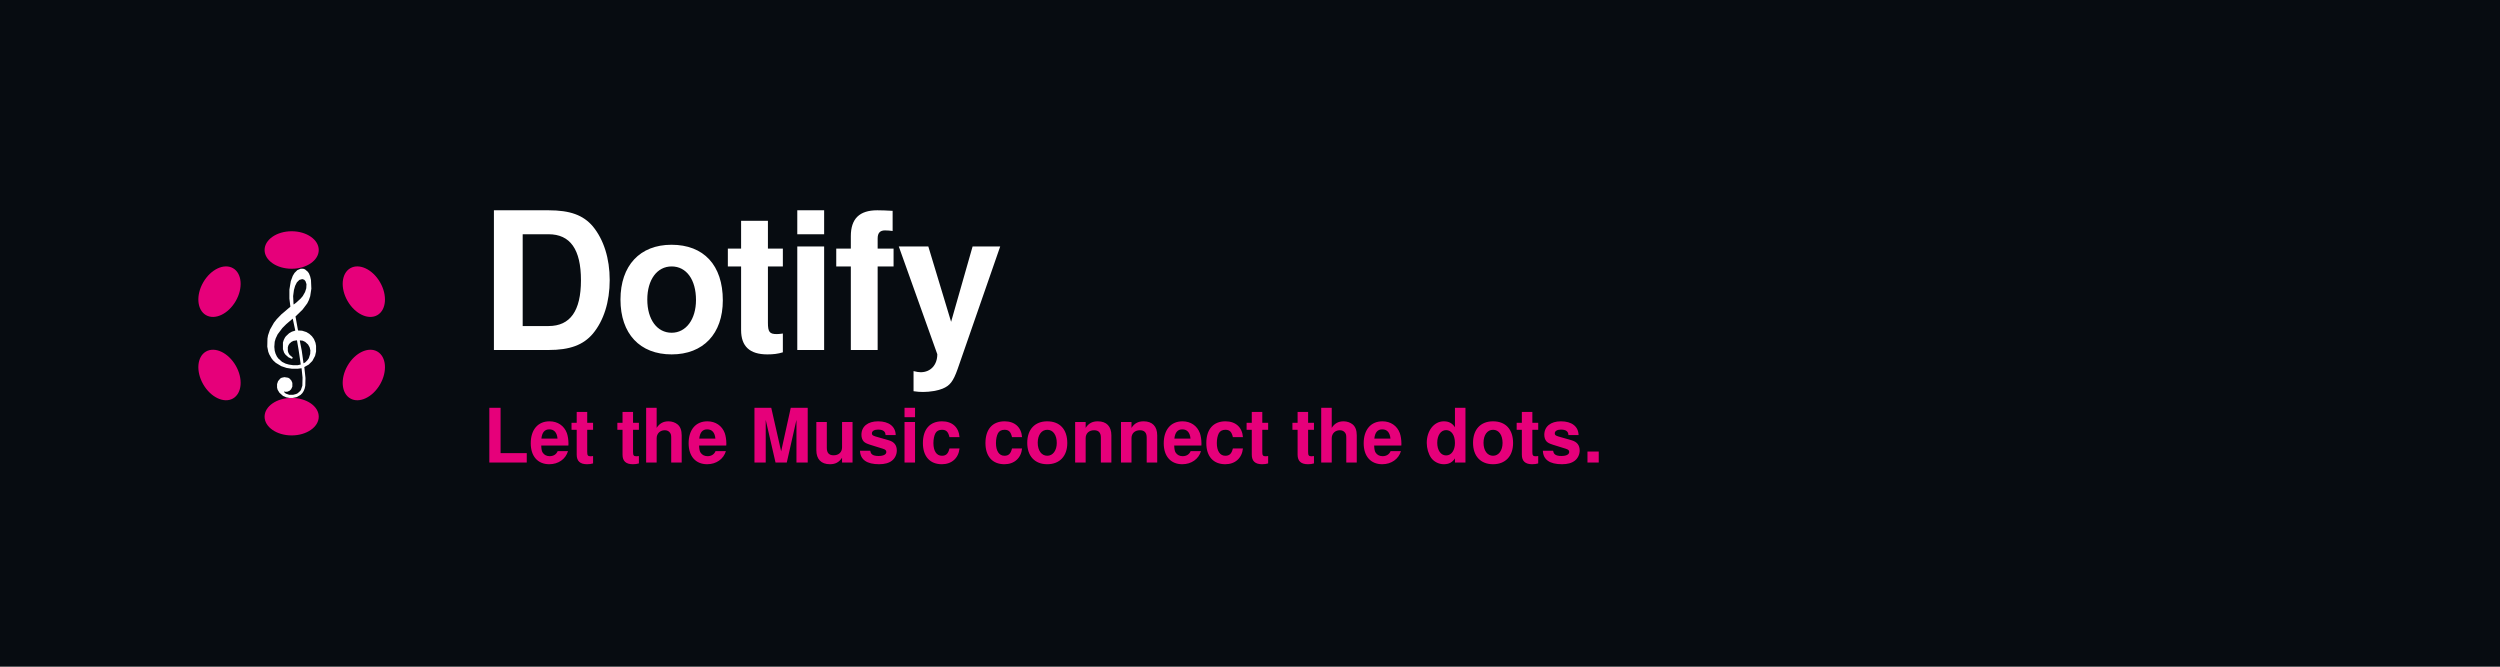
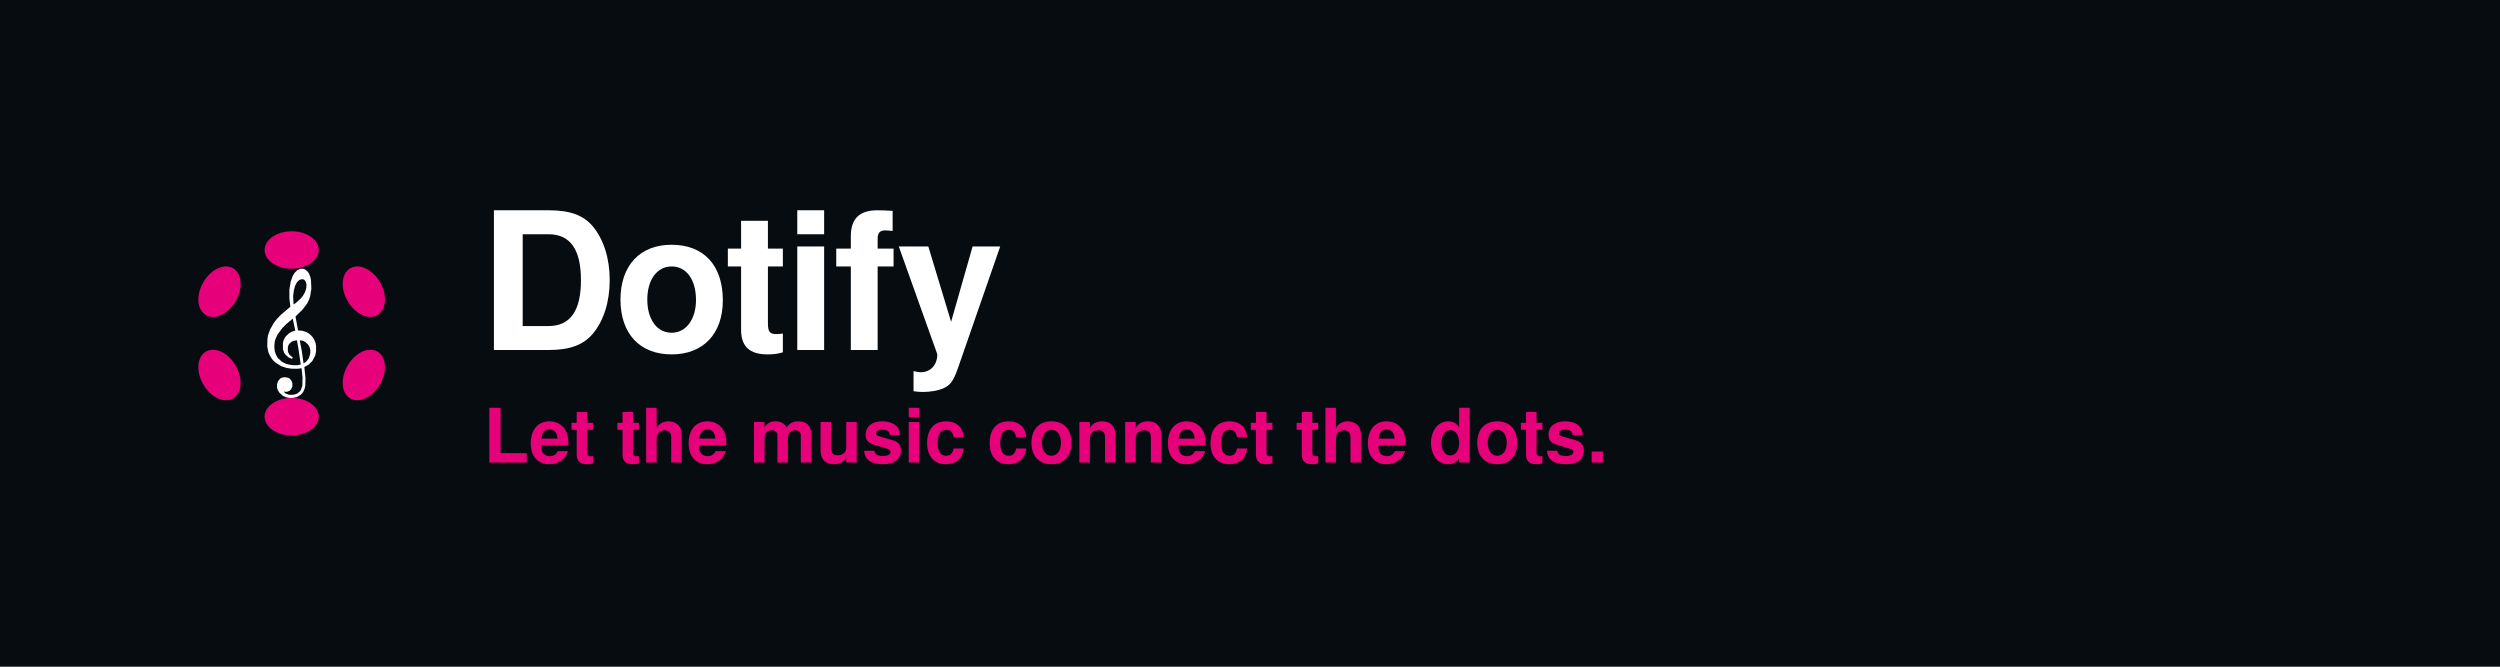
<svg xmlns="http://www.w3.org/2000/svg" viewBox="0 0 1200 320" width="1200" height="320" role="img" aria-label="Dotify">
  <rect width="1200" height="320" fill="#070C11" />
  <g transform="translate(80,100)">
    <ellipse cx="60" cy="20" rx="13" ry="9" fill="#E6007A" transform="rotate(0 60 20)" />
    <ellipse cx="94.64" cy="40" rx="13" ry="9" fill="#E6007A" transform="rotate(60 94.64 40)" />
    <ellipse cx="94.64" cy="80" rx="13" ry="9" fill="#E6007A" transform="rotate(120 94.64 80)" />
    <ellipse cx="60" cy="100" rx="13" ry="9" fill="#E6007A" transform="rotate(180 60 100)" />
    <ellipse cx="25.36" cy="80" rx="13" ry="9" fill="#E6007A" transform="rotate(240 25.36 80)" />
    <ellipse cx="25.36" cy="40" rx="13" ry="9" fill="#E6007A" transform="rotate(300 25.36 40)" />
    <path fill="#FFFFFF" d="M64.33 29L62.72 29.66L61.36 31.02L60.51 32.43L59.58 34.97L58.91 39.02L58.91 43.35L59.39 47.21L55.02 50.92L52.8 53.23L51.48 54.92L49.61 58.21L48.66 60.94L48.38 62.54L48.29 66.4L48.76 68.84L49.23 70.07L50.36 72.04L51.11 72.99L52.38 74.16L55.02 75.76L57.55 76.61L60 76.98L63.01 76.98L64.75 76.75L65.22 81.26L65.13 85.12L64.47 87.09L64.1 87.66L62.92 88.74L62.16 89.12L60.75 89.49L58.78 89.49L57.18 88.93L56.48 88.32L56.33 87.89L57.08 88.08L58.03 87.99L59.06 87.52L59.76 86.81L60.33 85.59L60.33 83.8L59.86 82.67L58.96 81.68L58.3 81.31L57.74 81.22L56.52 81.03L55.2 81.31L54.54 81.68L53.46 82.96L52.99 84.37L52.99 86.06L53.27 87.09L54.12 88.5L55.86 90.06L57.37 90.71L58.96 91L60.47 91L62.35 90.62L64.23 89.59L65.13 88.69L65.78 87.66L66.26 86.44L66.54 85.12L66.63 81.45L66.07 76.19L68.18 75L69.93 73.26L71.24 70.82L71.71 68.75L71.71 66.02L71.43 64.52L70.68 62.72L69.74 61.41L68.47 60.24L67.06 59.39L64.98 58.73L63.11 58.64L62.96 58.12L61.84 51.91L65.22 48.62L67.48 45.61L68.23 44.1L68.89 42.22L69.45 38.55L69.27 34.41L68.89 32.72L68.33 31.31L67.76 30.46L66.4 29.29L65.55 29ZM64.85 34.03L65.17 33.98L66.02 34.27L66.63 34.97L67.11 36.38L67.01 38.36L66.44 40.15L65.32 42.13L64.28 43.35L62.16 45.28L61.04 46.12L60.9 46.07L60.7 42.13L61.09 39.21L61.65 37.23L62.5 35.54L63.67 34.36ZM60.51 52.94L61.74 58.69L60.1 59.2L58.78 59.95L57.23 61.41L56.75 62.07L56.19 63.2L55.81 64.42L55.81 67.62L56.38 69.32L57.04 70.25L58.49 71.53L60.19 72.28L60.51 71.58L59.01 70.35L58.45 69.41L58.16 68.47L58.16 66.68L58.45 65.73L58.91 64.98L59.9 64.1L60.85 63.62L62.54 63.34L63.3 67.76L64.37 74.96L62.92 75.29L60.66 75.29L58.69 75L57.08 74.54L55.39 73.69L53.56 72.04L52.89 71.1L52.24 69.69L51.86 68.37L51.67 66.49L51.86 64.05L52.33 62.45L53.27 60.47L55.53 57.46L57.46 55.53ZM64 63.39L65.27 63.52L66.49 64.1L67.86 65.36L68.61 66.68L68.98 68.18L68.89 69.88L68.23 71.95L67.48 72.99L66.49 73.97L65.69 74.39L64.85 68.37L63.91 63.57Z" />
  </g>
  <text x="230" y="168" font-family="Manrope, Helvetica, Arial, sans-serif" font-weight="800" font-size="92" letter-spacing="-2" fill="#FFFFFF">Dotify</text>
-   <text x="232" y="222" font-family="Manrope, Helvetica, Arial, sans-serif" font-weight="600" font-size="36" fill="#E6007A">Let the Music connect the dots.</text>
+   <text x="232" y="222" font-family="Manrope, Helvetica, Arial, sans-serif" font-weight="600" font-size="36" fill="#E6007A">Let the music connect the dots.</text>
</svg>
